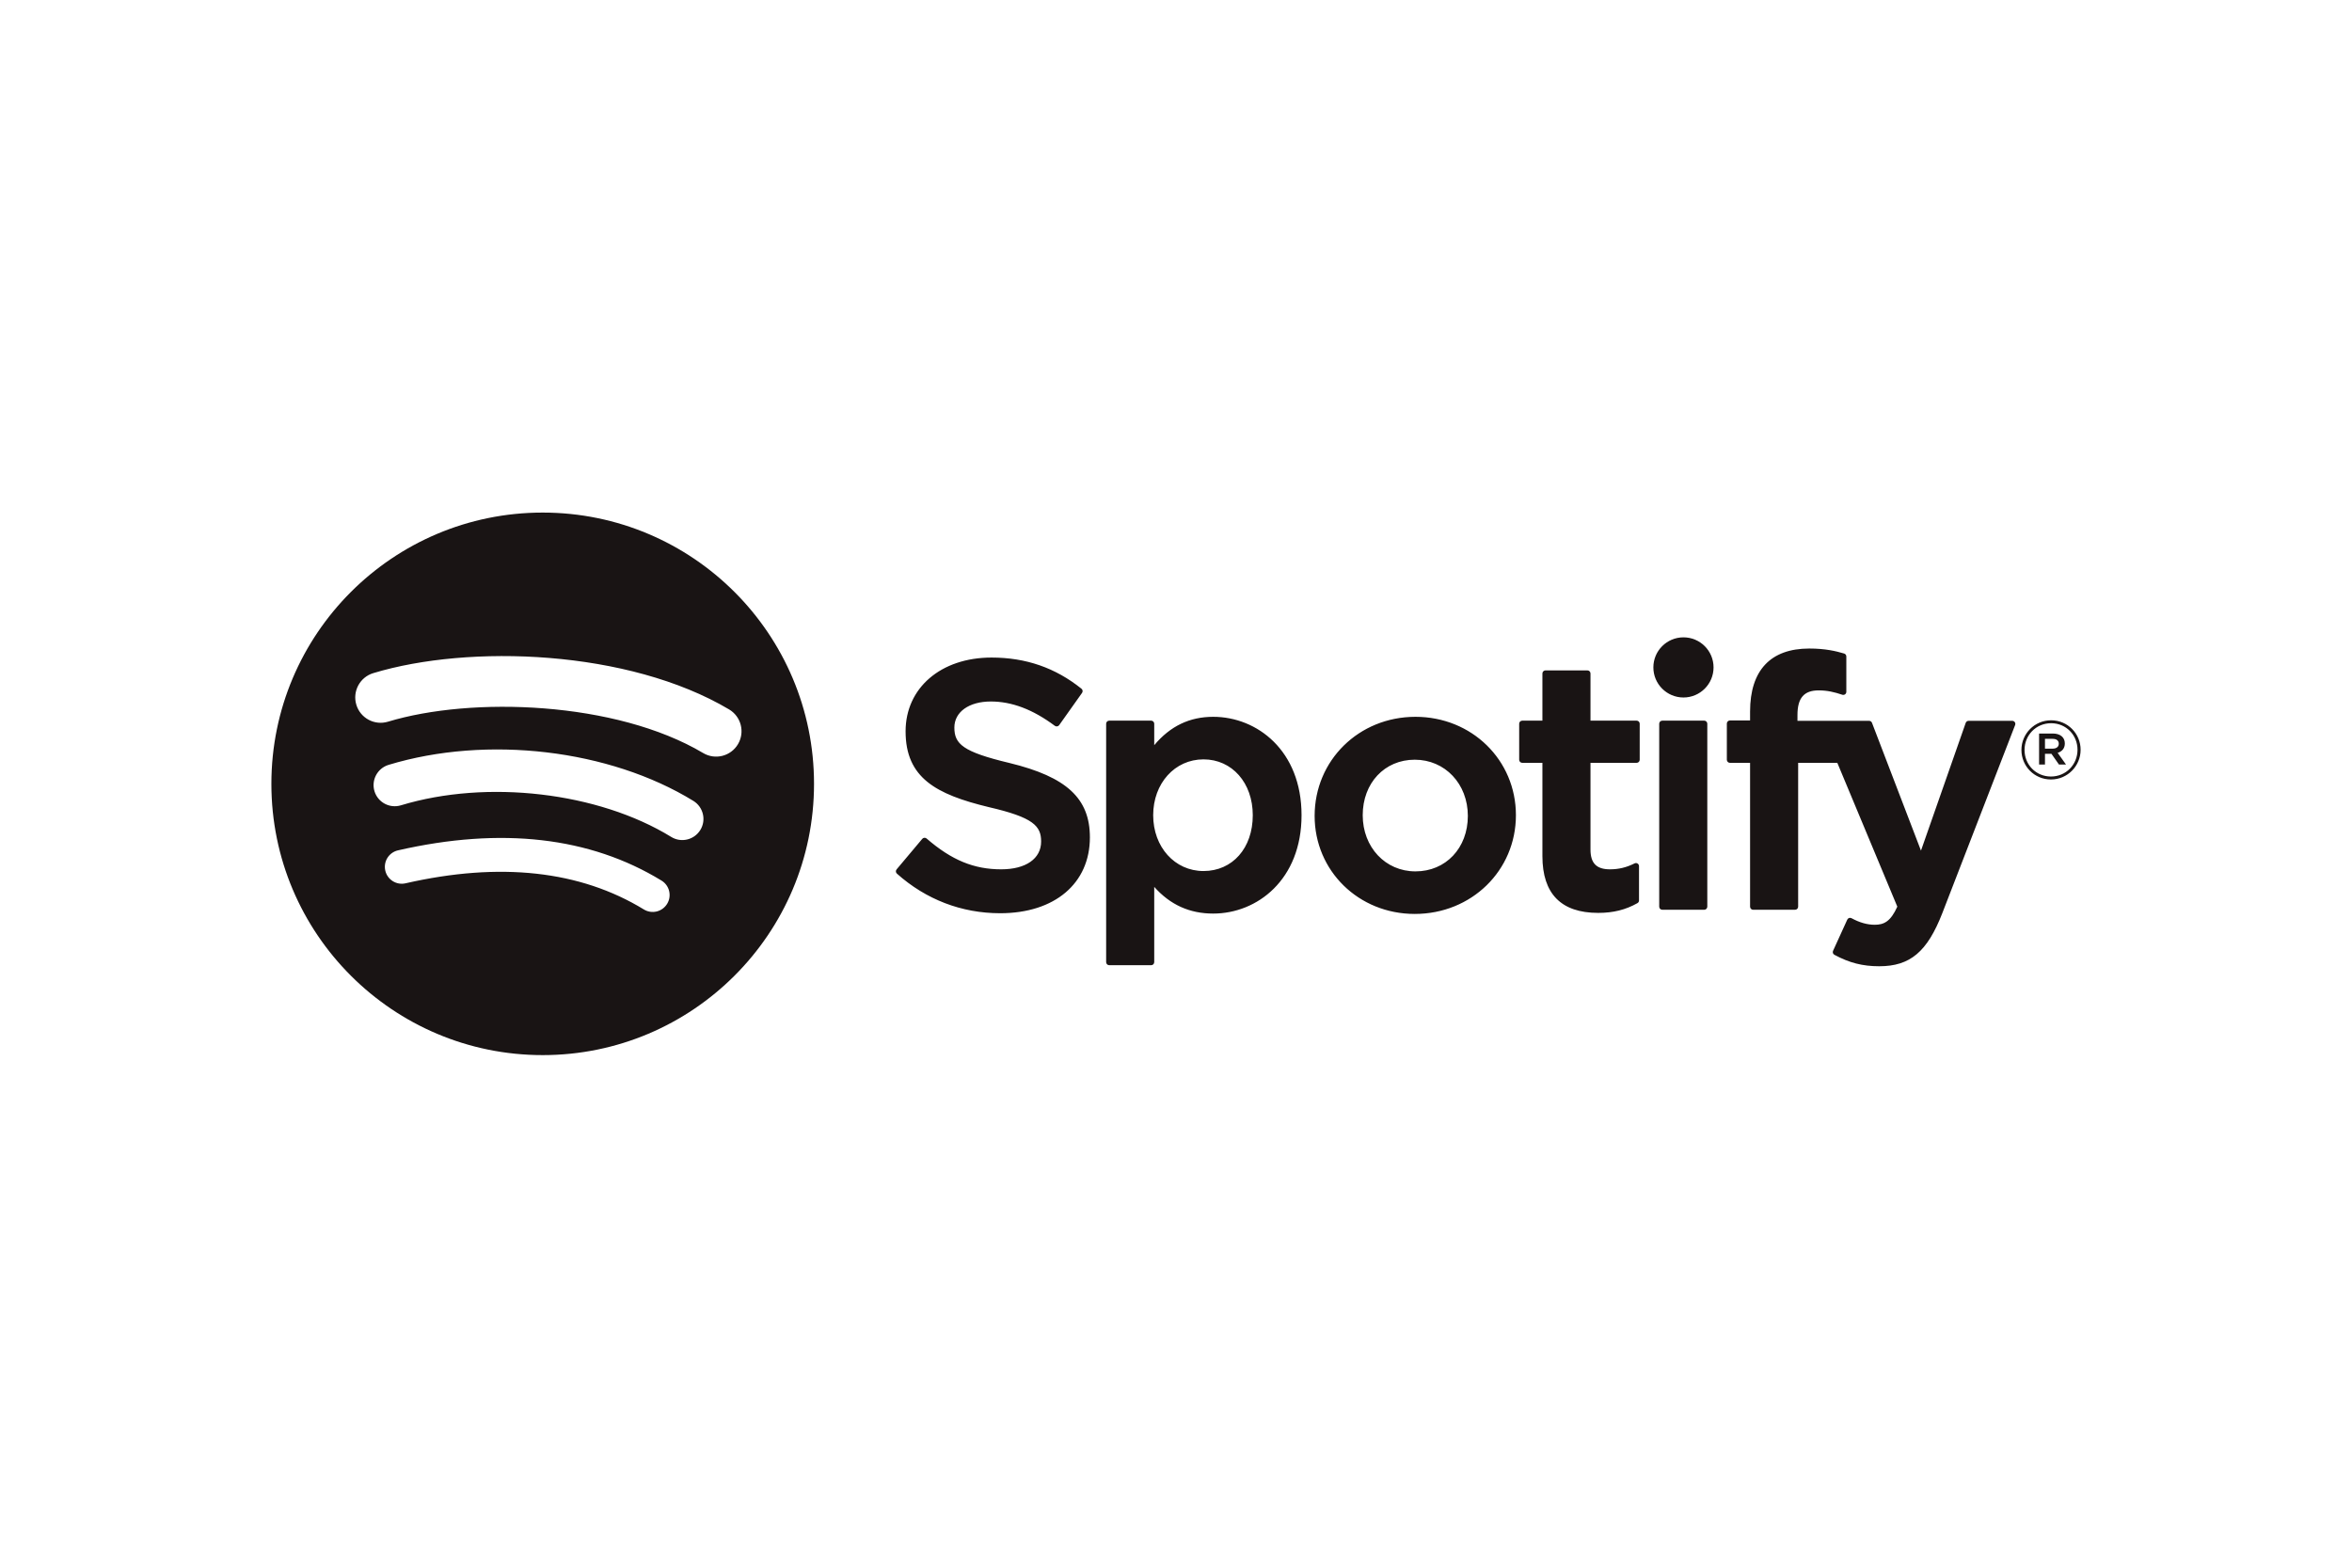
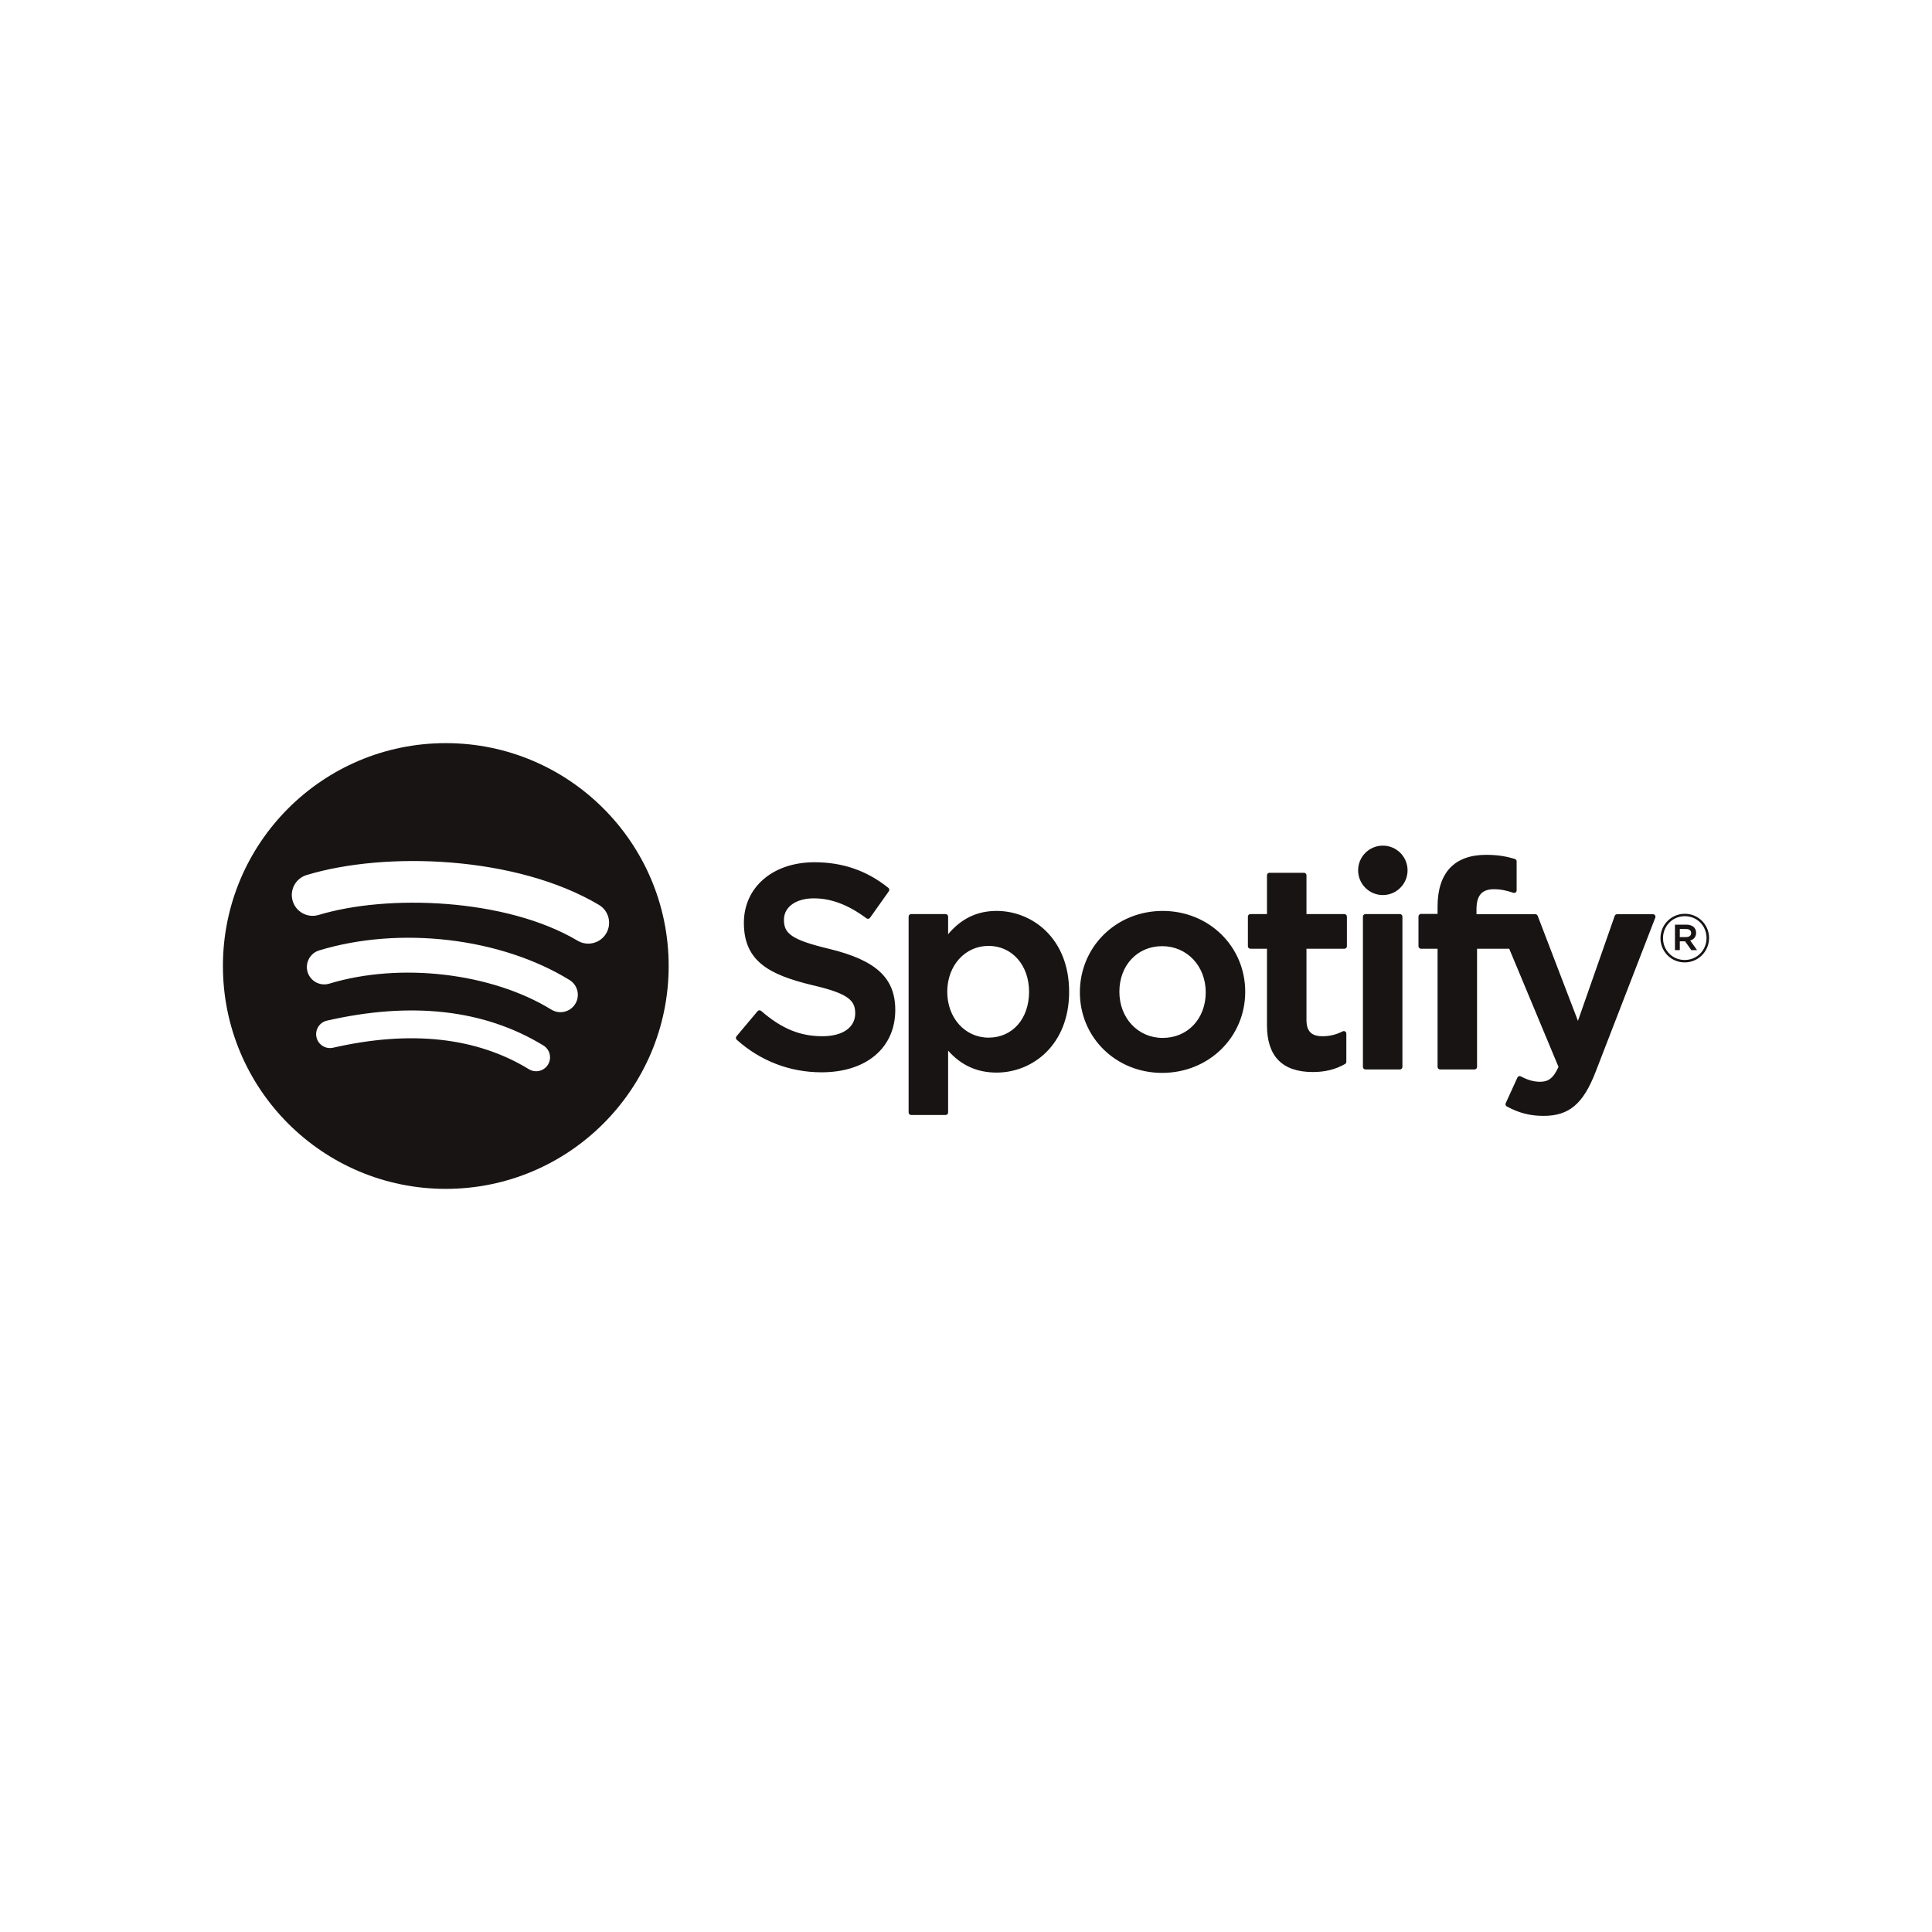
- <svg xmlns="http://www.w3.org/2000/svg" height="800" width="1200" viewBox="-111.685 -55.829 967.937 334.974">
+ <svg xmlns="http://www.w3.org/2000/svg" height="40" width="40" viewBox="-111.685 -55.829 967.937 334.974">
  <path d="M177.707 98.987c-35.992-21.375-95.36-23.34-129.719-12.912-5.519 1.674-11.353-1.44-13.024-6.958-1.672-5.521 1.439-11.352 6.96-13.029 39.443-11.972 105.008-9.66 146.443 14.936 4.964 2.947 6.59 9.356 3.649 14.31-2.944 4.963-9.359 6.6-14.31 3.653m-1.178 31.658c-2.525 4.098-7.883 5.383-11.975 2.867-30.005-18.444-75.762-23.788-111.262-13.012-4.603 1.39-9.466-1.204-10.864-5.8a8.717 8.717 0 015.805-10.856c40.553-12.307 90.968-6.347 125.432 14.833 4.092 2.52 5.38 7.88 2.864 11.968m-13.663 30.404a6.954 6.954 0 01-9.569 2.316c-26.22-16.025-59.223-19.644-98.09-10.766a6.955 6.955 0 01-8.331-5.232 6.95 6.95 0 015.233-8.334c42.533-9.722 79.017-5.538 108.448 12.446a6.96 6.96 0 012.31 9.57M111.656 0C49.992 0 0 49.99 0 111.656c0 61.672 49.992 111.66 111.657 111.66 61.668 0 111.659-49.988 111.659-111.66C223.316 49.991 173.326 0 111.657 0m192.125 103.08c-19.279-4.598-22.71-7.825-22.71-14.605 0-6.405 6.03-10.714 14.998-10.714 8.693 0 17.312 3.273 26.35 10.012.274.204.616.285.954.232a1.24 1.24 0 00.833-.515l9.413-13.27c.387-.546.282-1.3-.24-1.717-10.756-8.63-22.868-12.826-37.025-12.826-20.816 0-35.356 12.49-35.356 30.365 0 19.167 12.543 25.952 34.217 31.192 18.448 4.25 21.562 7.808 21.562 14.173 0 7.052-6.295 11.436-16.427 11.436-11.253 0-20.432-3.79-30.7-12.682a1.329 1.329 0 00-.927-.302c-.34.028-.65.186-.866.446l-10.555 12.561c-.443.521-.387 1.3.125 1.75 11.947 10.666 26.64 16.3 42.495 16.3 22.432 0 36.925-12.257 36.925-31.226 0-16.032-9.577-24.899-33.066-30.61m100.098 21.486c0 13.537-8.34 22.984-20.28 22.984-11.803 0-20.707-9.876-20.707-22.984 0-13.107 8.904-22.984 20.708-22.984 11.748 0 20.279 9.664 20.279 22.984m-16.283-40.5c-9.723 0-17.697 3.83-24.273 11.676V86.91c0-.697-.566-1.265-1.263-1.265H344.8c-.698 0-1.262.568-1.262 1.265v98.136c0 .697.564 1.265 1.262 1.265h17.26c.698 0 1.264-.568 1.264-1.265v-30.977c6.577 7.382 14.553 10.988 24.273 10.988 18.065 0 36.353-13.907 36.353-40.491 0-26.59-18.288-40.5-36.353-40.5m83.231 63.625c-12.375 0-21.704-9.942-21.704-23.125 0-13.239 9.006-22.845 21.418-22.845 12.454 0 21.847 9.942 21.847 23.134 0 13.236-9.068 22.836-21.561 22.836m0-63.625c-23.266 0-41.492 17.915-41.492 40.79 0 22.625 18.101 40.351 41.206 40.351 23.348 0 41.631-17.854 41.631-40.641 0-22.71-18.157-40.5-41.345-40.5m91.027 1.579H542.86V66.223c0-.697-.562-1.265-1.26-1.265h-17.26c-.698 0-1.266.568-1.266 1.265v19.422h-8.3c-.695 0-1.258.568-1.258 1.265v14.835c0 .697.563 1.265 1.258 1.265h8.3v38.388c0 15.513 7.721 23.38 22.949 23.38 6.192 0 11.33-1.279 16.172-4.024.392-.22.637-.644.637-1.095v-14.128a1.264 1.264 0 00-1.829-1.133c-3.325 1.673-6.54 2.445-10.133 2.445-5.538 0-8.01-2.514-8.01-8.15V103.01h18.996c.698 0 1.259-.568 1.259-1.265V86.91c0-.697-.561-1.265-1.259-1.265m66.182.075v-2.385c0-7.018 2.69-10.147 8.725-10.147 3.6 0 6.49.715 9.727 1.795a1.262 1.262 0 001.66-1.202V59.233a1.26 1.26 0 00-.892-1.21c-3.42-1.018-7.796-2.063-14.348-2.063-15.945 0-24.372 8.98-24.372 25.956v3.653h-8.292a1.27 1.27 0 00-1.268 1.264v14.912c0 .696.57 1.266 1.268 1.266h8.292v59.212c0 .697.563 1.265 1.259 1.265h17.261c.697 0 1.265-.568 1.265-1.265V103.01h16.118l24.69 59.196c-2.804 6.22-5.56 7.457-9.322 7.457-3.042 0-6.244-.908-9.519-2.699a1.29 1.29 0 00-1.005-.094c-.33.116-.607.361-.747.681l-5.85 12.836a1.255 1.255 0 00.542 1.633c6.108 3.308 11.623 4.72 18.436 4.72 12.747 0 19.792-5.937 26.004-21.91l29.948-77.388a1.264 1.264 0 00-1.172-1.723h-17.97a1.27 1.27 0 00-1.197.848L678.87 139.15l-20.164-52.618a1.259 1.259 0 00-1.179-.813zm-38.368-.075h-17.263c-.696 0-1.264.568-1.264 1.265v75.312c0 .697.568 1.265 1.264 1.265h17.263c.696 0 1.265-.568 1.265-1.265V86.91c0-.697-.57-1.265-1.265-1.265m-8.543-34.292c-6.839 0-12.388 5.536-12.388 12.374 0 6.843 5.549 12.386 12.388 12.386 6.836 0 12.38-5.543 12.38-12.386 0-6.838-5.544-12.374-12.38-12.374m151.936 41.783H729.9v4.033h3.163c1.578 0 2.52-.772 2.52-2.017 0-1.313-.942-2.016-2.52-2.016m2.049 5.753l3.437 4.811h-2.897l-3.093-4.412h-2.66v4.412h-2.424V90.95h5.685c2.963 0 4.912 1.515 4.912 4.066 0 2.09-1.208 3.368-2.96 3.873m-2.693-12.184c-6.222 0-10.931 4.947-10.931 11.004 0 6.054 4.675 10.935 10.868 10.935 6.22 0 10.935-4.944 10.935-11.004 0-6.055-4.68-10.935-10.872-10.935m-.063 23.154c-6.832 0-12.148-5.487-12.148-12.15 0-6.662 5.385-12.212 12.21-12.212 6.833 0 12.149 5.486 12.149 12.143 0 6.664-5.382 12.219-12.211 12.219" fill="#191414" />
</svg>
